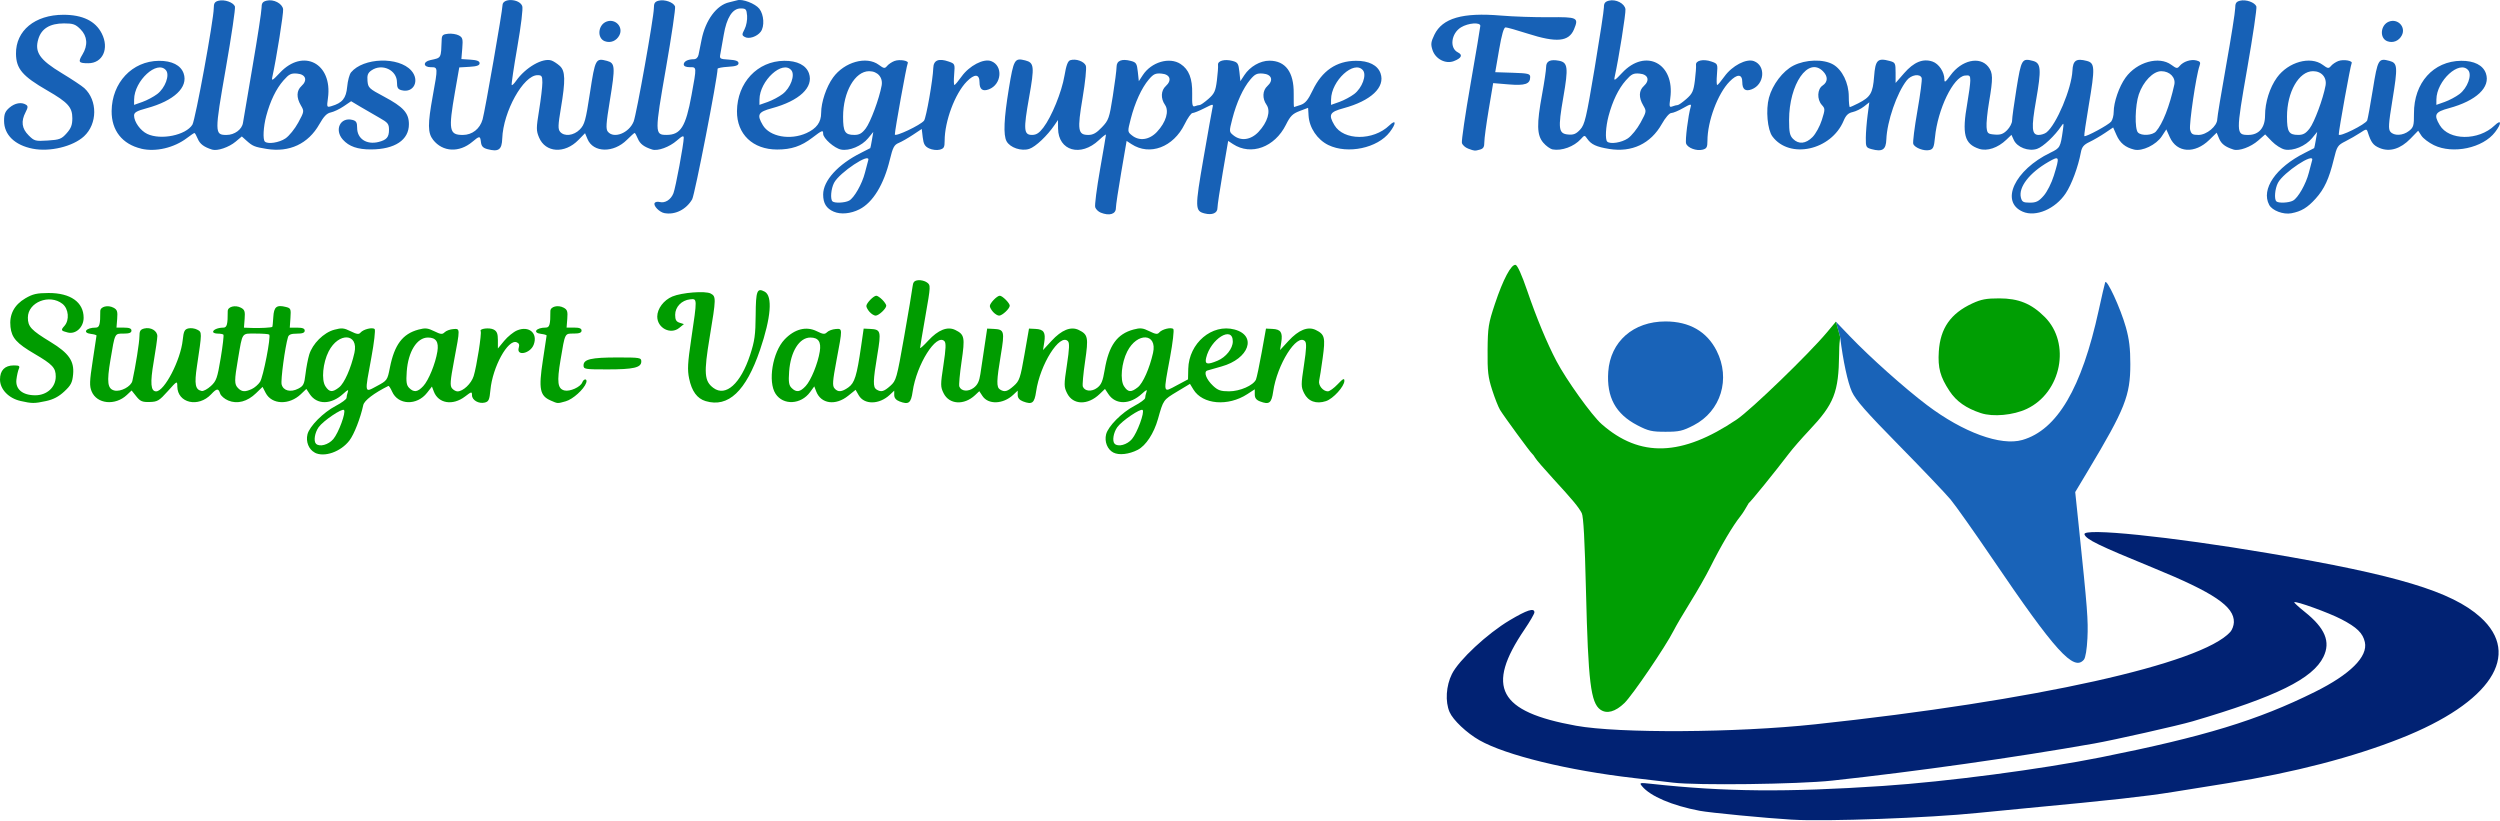
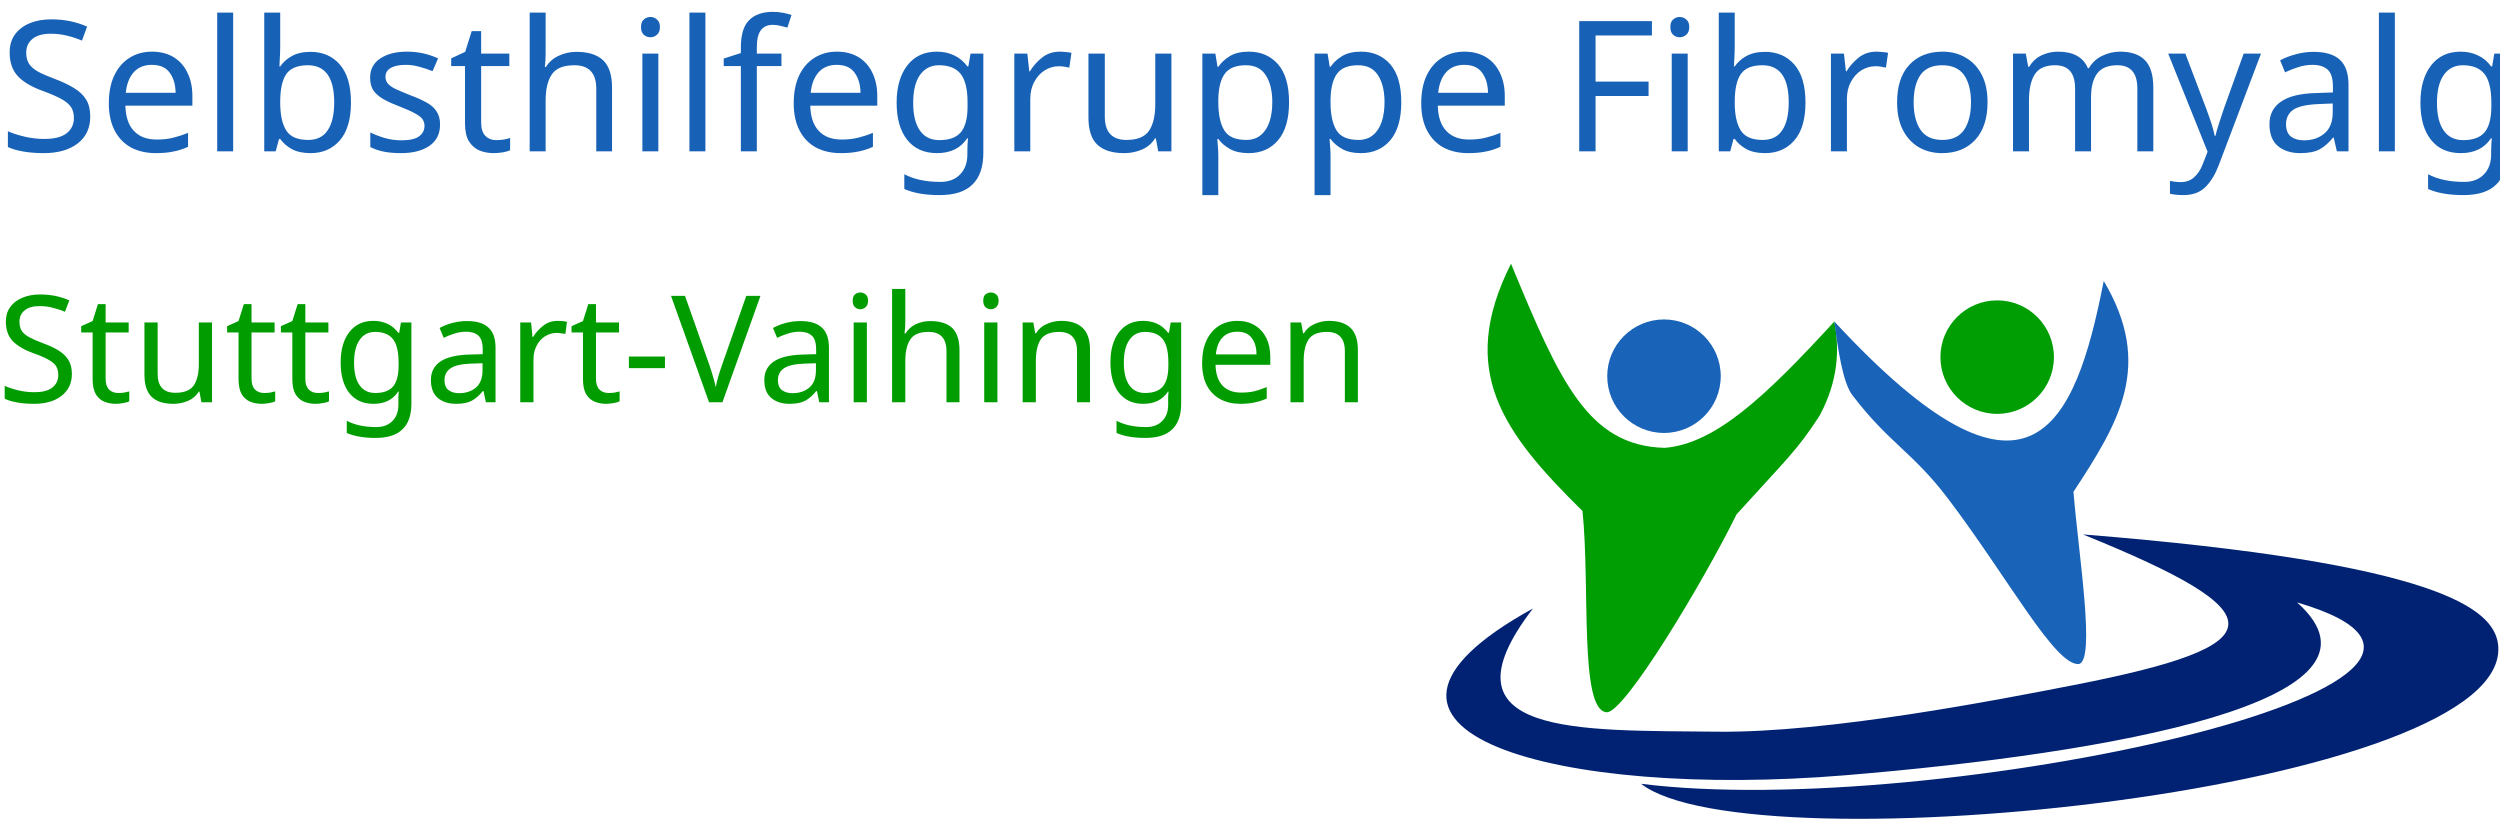
- <svg xmlns="http://www.w3.org/2000/svg" width="198.067mm" height="64.986mm" viewBox="0 0 198.067 64.986" version="1.1" id="svg5">
+ <svg xmlns="http://www.w3.org/2000/svg" width="198.237mm" height="64.93mm" viewBox="0 0 198.237 64.93" version="1.1" id="svg5">
  <defs id="defs2" />
-   <g id="layer6" style="display:inline" transform="translate(-5.962982,-5.616775)">
-     <path style="display:inline;fill:#012273;fill-opacity:1;stroke-width:0.158" d="m 147.965,70.559 c -2.127,-0.128 -6.526,-0.551 -7.337,-0.705 -2.19,-0.416 -3.924,-1.156 -4.576,-1.954 -0.227,-0.277 -0.193,-0.285 0.789,-0.178 5.795,0.629 10.659,0.673 18.303,0.163 5.045,-0.337 12.528,-1.32 17.278,-2.272 8.191,-1.64 12.42,-2.932 16.933,-5.173 2.812,-1.396 4.224,-2.802 3.968,-3.951 -0.159,-0.714 -0.632,-1.174 -1.866,-1.814 -1.009,-0.523 -3.611,-1.463 -3.727,-1.347 -0.031,0.031 0.343,0.376 0.832,0.766 1.614,1.288 2.062,2.365 1.481,3.561 -0.843,1.735 -3.73,3.158 -10.363,5.108 -1.128,0.332 -6.245,1.486 -7.811,1.762 -6.305,1.111 -14.075,2.211 -20.749,2.936 -2.678,0.291 -10.762,0.393 -12.623,0.16 -0.521,-0.065 -1.905,-0.229 -3.077,-0.363 -5.209,-0.597 -10.162,-1.808 -12.248,-2.995 -1.005,-0.572 -2.091,-1.599 -2.366,-2.237 -0.355,-0.825 -0.277,-2.075 0.188,-3.009 0.552,-1.107 2.8,-3.2 4.571,-4.255 1.383,-0.824 1.964,-1.01 1.964,-0.629 0,0.11 -0.354,0.721 -0.786,1.358 -3.103,4.577 -2.067,6.511 4.084,7.623 3.403,0.615 12.653,0.56 18.95,-0.113 17.443,-1.865 30.601,-4.792 32.886,-7.317 0.148,-0.164 0.276,-0.51 0.283,-0.769 0.035,-1.248 -1.578,-2.339 -6.345,-4.291 -4.398,-1.801 -5.36,-2.268 -5.492,-2.672 -0.178,-0.54 6.753,0.17 14.57,1.493 10.196,1.726 14.534,3.034 16.791,5.063 3.318,2.983 0.825,6.781 -6.303,9.601 -3.806,1.506 -8.418,2.705 -13.649,3.547 -1.128,0.182 -3.116,0.501 -4.418,0.71 -2.197,0.353 -4.875,0.649 -11.44,1.266 -1.432,0.135 -3.243,0.311 -4.024,0.392 -3.783,0.393 -12.026,0.692 -14.674,0.532 z" id="path67" />
+   <g id="layer1" style="display:inline" transform="translate(0.00438769,0.00968012)">
+     <text xml:space="preserve" style="font-style:normal;font-weight:normal;font-size:14.464px;line-height:1.25;font-family:sans-serif;display:inline;fill:#1761b6;fill-opacity:1;stroke:none;stroke-width:0.265" x="-0.113" y="11.995" id="text1359">
+       <tspan id="tspan1357" style="font-style:normal;font-variant:normal;font-weight:normal;font-stretch:normal;font-size:14.464px;font-family:'Magnolia Script';-inkscape-font-specification:'Magnolia Script, Normal';font-variant-ligatures:normal;font-variant-caps:normal;font-variant-numeric:normal;font-variant-east-asian:normal;fill:#1761b6;fill-opacity:1;stroke-width:0.265" x="-0.113" y="11.995">Selbsthilfegruppe Fibromyalgie</tspan>
+     </text>
  </g>
-   <g id="layer4" style="display:inline" transform="translate(-5.962982,-5.616775)">
-     <path style="fill:#1963b8;fill-opacity:1;stroke-width:0.158" d="m 151.412,31.1 1.102,1.15 c 1.612,1.682 4.351,4.127 6.118,5.461 2.873,2.169 5.85,3.256 7.561,2.761 2.755,-0.798 4.694,-4.092 6.044,-10.272 0.237,-1.085 0.467,-2.079 0.511,-2.209 0.115,-0.342 1.217,2.045 1.64,3.55 0.265,0.943 0.354,1.681 0.354,2.919 0,2.499 -0.416,3.547 -3.337,8.424 l -1.029,1.718 0.272,2.604 c 0.699,6.704 0.764,7.541 0.695,8.987 -0.041,0.859 -0.152,1.533 -0.277,1.683 -0.802,0.966 -2.263,-0.648 -7.275,-8.033 -1.414,-2.083 -2.896,-4.177 -3.293,-4.655 -0.398,-0.477 -2.232,-2.403 -4.077,-4.28 -2.622,-2.668 -3.438,-3.597 -3.74,-4.26 -0.328,-0.721 -0.698,-2.44 -0.929,-4.319 z m -15.723,8.211 c -1.725,-0.893 -2.452,-2.23 -2.309,-4.247 0.169,-2.387 1.985,-3.98 4.536,-3.98 1.889,0 3.275,0.795 4.049,2.322 1.128,2.226 0.339,4.791 -1.814,5.903 -0.879,0.454 -1.149,0.516 -2.235,0.516 -1.085,0 -1.355,-0.062 -2.228,-0.514 z" id="path67-1-4" />
+   <g id="layer7" transform="translate(0.00438769,0.00968012)">
+     <text xml:space="preserve" style="font-style:normal;font-weight:normal;font-size:11.818px;line-height:1.25;font-family:sans-serif;fill:#009c00;fill-opacity:1;stroke:none;stroke-width:0.265" x="-0.241" y="31.888" id="text38448">
+       <tspan id="tspan38446" style="font-style:normal;font-variant:normal;font-weight:normal;font-stretch:normal;font-size:11.818px;font-family:'Magnolia Script';-inkscape-font-specification:'Magnolia Script, Normal';font-variant-ligatures:normal;font-variant-caps:normal;font-variant-numeric:normal;font-variant-east-asian:normal;fill:#009c00;fill-opacity:1;stroke-width:0.265" x="-0.241" y="31.888">Stuttgart-Vaihingen</tspan>
+     </text>
  </g>
-   <g id="layer5" style="display:inline" transform="translate(-5.962982,-5.616775)">
-     <path style="fill:#009e03;fill-opacity:1;stroke-width:0.158" d="m 132.754,61.839 c -0.762,-0.545 -0.963,-2.201 -1.137,-9.337 -0.1,-4.094 -0.201,-5.974 -0.337,-6.233 -0.256,-0.487 -0.708,-1.031 -2.255,-2.716 -0.707,-0.77 -1.35,-1.516 -1.429,-1.657 -0.079,-0.141 -0.192,-0.292 -0.251,-0.336 -0.137,-0.101 -2.222,-2.95 -2.54,-3.471 -0.132,-0.217 -0.413,-0.927 -0.622,-1.578 -0.326,-1.012 -0.379,-1.469 -0.363,-3.156 0.017,-1.815 0.063,-2.108 0.583,-3.669 0.643,-1.933 1.292,-3.155 1.639,-3.084 0.143,0.029 0.494,0.809 0.908,2.02 0.744,2.174 1.564,4.151 2.325,5.601 0.777,1.482 2.804,4.31 3.577,4.991 3.045,2.681 6.365,2.568 10.712,-0.365 1.124,-0.758 5.71,-5.189 7.139,-6.897 l 0.712,-0.852 0.338,1.23 c -0.041,0.494 -0.069,0.346 -0.082,1.347 -0.039,3.034 -0.396,3.942 -2.373,6.035 -0.591,0.626 -1.316,1.457 -1.612,1.848 -1.055,1.392 -3.062,3.867 -3.178,3.918 -0.211,0.354 -0.42,0.74 -0.648,1.025 -0.602,0.747 -1.539,2.332 -2.401,4.058 -0.323,0.647 -1.029,1.886 -1.57,2.754 -0.541,0.868 -1.143,1.894 -1.338,2.281 -0.628,1.243 -3.262,5.116 -3.893,5.723 -0.721,0.695 -1.398,0.879 -1.902,0.519 z m 30.158,-23.489 c -1.177,-0.387 -1.955,-0.933 -2.494,-1.752 -0.744,-1.13 -0.934,-1.835 -0.849,-3.145 0.12,-1.831 0.935,-2.999 2.648,-3.794 0.702,-0.326 1.109,-0.403 2.13,-0.403 1.541,0 2.555,0.413 3.615,1.474 2.085,2.085 1.325,5.981 -1.42,7.28 -1.065,0.504 -2.673,0.654 -3.63,0.339 z" id="path67-1" />
-   </g>
-   <g id="layer3" style="display:inline" transform="translate(-5.962982,-5.616775)">
-     <path d="m 58.612,22.505 c -0.409,-0.075 -0.913,-0.596 -0.781,-0.809 0.052,-0.084 0.229,-0.118 0.394,-0.075 0.428,0.112 0.892,-0.183 1.092,-0.694 0.173,-0.441 0.817,-3.904 0.817,-4.394 0,-0.2 -0.128,-0.148 -0.548,0.221 -0.582,0.511 -1.511,0.85 -1.949,0.711 -0.653,-0.207 -0.967,-0.445 -1.141,-0.865 -0.103,-0.249 -0.217,-0.452 -0.252,-0.452 -0.036,0 -0.311,0.246 -0.611,0.546 -1.059,1.059 -2.666,1.03 -3.122,-0.056 l -0.197,-0.469 -0.53,0.542 c -1.084,1.108 -2.607,1.01 -3.114,-0.202 -0.229,-0.546 -0.228,-0.733 0.006,-2.175 0.141,-0.868 0.256,-1.844 0.256,-2.17 -5.29e-4,-0.521 -0.046,-0.592 -0.383,-0.592 -1.116,0 -2.719,2.88 -2.795,5.023 -0.031,0.888 -0.289,1.073 -1.17,0.839 -0.349,-0.093 -0.479,-0.23 -0.516,-0.547 -0.061,-0.52 -0.103,-0.522 -0.684,-0.033 -1.04,0.875 -2.346,0.81 -3.105,-0.156 -0.432,-0.55 -0.438,-1.231 -0.029,-3.482 0.416,-2.288 0.417,-2.275 -0.155,-2.275 -0.611,0 -0.641,-0.431 -0.039,-0.562 0.893,-0.196 0.842,-0.103 0.902,-1.647 0.012,-0.324 0.105,-0.403 0.516,-0.443 0.275,-0.027 0.654,0.033 0.842,0.134 0.3,0.161 0.333,0.284 0.271,1.028 l -0.07,0.845 0.722,0.047 c 0.516,0.034 0.722,0.115 0.722,0.284 0,0.173 -0.216,0.249 -0.806,0.284 l -0.806,0.047 -0.338,1.935 c -0.532,3.046 -0.465,3.415 0.619,3.415 0.744,0 1.354,-0.479 1.568,-1.231 0.189,-0.664 1.577,-8.622 1.577,-9.043 0,-0.587 1.344,-0.531 1.564,0.065 0.07,0.189 -0.092,1.535 -0.392,3.254 -0.281,1.613 -0.48,2.963 -0.444,3.001 0.037,0.038 0.188,-0.104 0.336,-0.316 0.751,-1.076 2.132,-1.871 2.824,-1.625 0.161,0.057 0.452,0.248 0.648,0.423 0.444,0.399 0.463,1.137 0.087,3.365 -0.225,1.336 -0.235,1.644 -0.061,1.854 0.331,0.399 1.083,0.312 1.565,-0.182 0.378,-0.387 0.465,-0.703 0.804,-2.917 0.411,-2.682 0.45,-2.755 1.352,-2.514 0.641,0.171 0.661,0.456 0.224,3.128 -0.305,1.864 -0.331,2.276 -0.157,2.485 0.478,0.575 1.672,0.102 2.04,-0.809 0.222,-0.548 1.601,-8.275 1.601,-8.969 0,-0.408 0.076,-0.528 0.384,-0.606 0.469,-0.118 1.169,0.129 1.295,0.455 0.051,0.132 -0.274,2.333 -0.721,4.892 -0.896,5.124 -0.894,5.287 0.039,5.287 1.127,0 1.528,-0.635 1.988,-3.155 0.417,-2.285 0.422,-2.21 -0.144,-2.21 -0.299,0 -0.473,-0.081 -0.473,-0.22 0,-0.241 0.331,-0.411 0.799,-0.411 0.183,0 0.329,-0.138 0.374,-0.355 0.041,-0.195 0.149,-0.73 0.239,-1.189 0.305,-1.547 1.193,-2.749 2.19,-2.967 0.232,-0.051 0.518,-0.122 0.636,-0.159 0.41,-0.129 1.428,0.262 1.75,0.671 0.369,0.469 0.425,1.407 0.109,1.823 -0.294,0.387 -0.929,0.598 -1.253,0.417 -0.246,-0.138 -0.248,-0.189 -0.022,-0.625 0.135,-0.261 0.224,-0.737 0.197,-1.057 -0.044,-0.529 -0.091,-0.582 -0.515,-0.582 -0.641,0 -1.108,0.731 -1.335,2.09 -0.098,0.586 -0.217,1.257 -0.264,1.491 -0.083,0.41 -0.058,0.427 0.674,0.473 0.549,0.035 0.76,0.114 0.76,0.285 0,0.174 -0.218,0.249 -0.828,0.284 -0.456,0.026 -0.829,0.097 -0.829,0.158 -0.003,0.721 -1.809,9.99 -2.015,10.342 -0.474,0.809 -1.352,1.248 -2.189,1.094 z m 13.408,-0.117 c -0.59,-0.256 -0.841,-0.663 -0.841,-1.363 0,-1.093 1.178,-2.389 2.998,-3.298 0.391,-0.195 0.721,-0.364 0.735,-0.375 0.014,-0.011 0.073,-0.304 0.132,-0.651 l 0.106,-0.631 -0.405,0.495 c -0.506,0.618 -1.495,1.032 -2.151,0.901 -0.529,-0.106 -1.415,-0.888 -1.415,-1.25 0,-0.316 -0.067,-0.292 -0.86,0.313 -0.883,0.674 -1.657,0.934 -2.784,0.934 -1.926,0.001 -3.201,-1.215 -3.184,-3.039 0.021,-2.262 1.625,-3.971 3.745,-3.99 1.028,-0.009 1.734,0.349 1.959,0.995 0.383,1.1 -0.755,2.172 -2.929,2.761 -1.106,0.299 -1.22,0.508 -0.728,1.34 0.543,0.92 2.17,1.217 3.457,0.632 0.804,-0.365 1.165,-0.86 1.165,-1.598 0,-0.848 0.41,-2.068 0.943,-2.804 0.897,-1.238 2.652,-1.727 3.623,-1.009 0.409,0.302 0.475,0.311 0.66,0.089 0.113,-0.136 0.373,-0.311 0.578,-0.389 0.418,-0.159 1.183,-0.023 1.053,0.186 -0.088,0.143 -1.018,5.285 -1.018,5.631 -1.22e-4,0.223 2.037,-0.74 2.313,-1.093 0.171,-0.219 0.707,-3.269 0.732,-4.172 0.017,-0.616 0.424,-0.788 1.214,-0.512 0.503,0.175 0.509,0.189 0.44,1.024 -0.039,0.465 -0.029,0.842 0.022,0.837 0.051,-0.005 0.305,-0.307 0.565,-0.671 0.616,-0.86 1.747,-1.449 2.346,-1.221 0.958,0.364 0.837,1.847 -0.182,2.234 -0.5,0.19 -0.743,0.004 -0.743,-0.567 0,-0.66 -0.393,-0.679 -1.011,-0.048 -0.934,0.954 -1.751,3.142 -1.751,4.692 0,0.518 -0.058,0.621 -0.402,0.707 -0.221,0.056 -0.594,0.009 -0.828,-0.102 -0.339,-0.162 -0.442,-0.341 -0.505,-0.873 l -0.079,-0.669 -0.705,0.468 c -0.388,0.258 -0.894,0.547 -1.125,0.642 -0.354,0.147 -0.463,0.353 -0.693,1.306 -0.479,1.992 -1.347,3.411 -2.416,3.952 -0.691,0.35 -1.485,0.422 -2.031,0.185 z m 1.216,-0.877 c 0.399,-0.213 1.03,-1.324 1.253,-2.206 0.099,-0.391 0.218,-0.839 0.263,-0.996 0.194,-0.666 -2.288,0.977 -2.71,1.795 -0.24,0.464 -0.311,1.28 -0.127,1.464 0.16,0.16 0.982,0.126 1.32,-0.056 z m 1.316,-5.717 c 0.381,-0.5 1.07,-2.358 1.26,-3.396 0.118,-0.643 -0.315,-1.141 -0.991,-1.141 -1.121,0 -2.063,1.646 -2.063,3.603 0,1.207 0.147,1.446 0.891,1.446 0.393,0 0.604,-0.12 0.903,-0.513 z m -6.584,-2.729 c 0.629,-0.48 1.005,-1.503 0.691,-1.881 -0.696,-0.839 -2.513,0.827 -2.525,2.315 l -0.004,0.427 0.66,-0.233 c 0.363,-0.128 0.893,-0.411 1.178,-0.628 z m 25.197,9.396 c -0.188,-0.076 -0.383,-0.268 -0.433,-0.427 -0.051,-0.159 0.121,-1.495 0.38,-2.969 0.26,-1.473 0.472,-2.723 0.473,-2.777 5.8e-5,-0.054 -0.251,0.14 -0.559,0.43 -1.44,1.358 -3.215,0.855 -3.236,-0.918 l -0.008,-0.676 -0.268,0.394 c -0.583,0.858 -1.503,1.728 -2.003,1.893 -0.629,0.208 -1.529,-0.095 -1.803,-0.607 -0.264,-0.493 -0.207,-1.796 0.183,-4.167 0.382,-2.323 0.453,-2.447 1.294,-2.236 0.714,0.179 0.746,0.482 0.312,2.919 -0.46,2.582 -0.428,2.986 0.234,2.986 0.335,0 0.566,-0.15 0.892,-0.578 0.66,-0.865 1.458,-2.825 1.675,-4.115 0.14,-0.831 0.266,-1.167 0.464,-1.229 0.439,-0.139 1.103,0.099 1.23,0.442 0.065,0.176 -0.049,1.302 -0.258,2.541 -0.432,2.563 -0.374,2.94 0.452,2.94 0.375,0 0.645,-0.151 1.074,-0.603 0.54,-0.567 0.59,-0.712 0.869,-2.485 0.163,-1.035 0.296,-2.073 0.296,-2.306 7.94e-4,-0.494 0.41,-0.662 1.139,-0.468 0.415,0.11 0.475,0.204 0.545,0.864 l 0.079,0.74 0.316,-0.482 c 0.677,-1.035 2.111,-1.457 2.99,-0.882 0.665,0.436 0.947,1.156 0.922,2.36 -0.018,0.9 0.017,1.062 0.216,0.986 0.131,-0.05 0.3,-0.091 0.377,-0.091 0.077,0 0.387,-0.218 0.69,-0.484 0.476,-0.418 0.568,-0.617 0.674,-1.46 0.068,-0.537 0.108,-1.093 0.09,-1.236 -0.041,-0.327 0.523,-0.482 1.148,-0.316 0.415,0.11 0.475,0.204 0.545,0.864 l 0.079,0.74 0.316,-0.482 c 0.441,-0.673 1.253,-1.141 1.981,-1.141 1.276,0 1.949,0.91 1.927,2.607 -0.007,0.586 0.005,1.065 0.027,1.065 0.022,0 0.258,-0.076 0.523,-0.168 0.373,-0.13 0.588,-0.391 0.953,-1.155 0.741,-1.55 1.874,-2.326 3.419,-2.34 1.028,-0.009 1.734,0.349 1.959,0.995 0.383,1.1 -0.755,2.172 -2.929,2.761 -1.106,0.299 -1.22,0.508 -0.728,1.34 0.729,1.234 3.072,1.249 4.346,0.028 0.549,-0.526 0.576,-0.178 0.041,0.524 -0.968,1.269 -3.332,1.769 -4.864,1.027 -0.874,-0.423 -1.512,-1.369 -1.569,-2.328 l -0.037,-0.622 -0.671,0.254 c -0.556,0.211 -0.742,0.396 -1.086,1.088 -0.889,1.783 -2.762,2.468 -4.19,1.533 l -0.386,-0.253 -0.426,2.485 c -0.235,1.367 -0.425,2.64 -0.423,2.829 0.004,0.403 -0.416,0.583 -1.013,0.433 -0.772,-0.194 -0.777,-0.433 -0.094,-4.367 0.35,-2.018 0.671,-3.818 0.713,-4 0.076,-0.33 0.071,-0.33 -0.657,0.039 -0.404,0.204 -0.82,0.372 -0.925,0.372 -0.105,0 -0.385,0.396 -0.622,0.879 -0.895,1.83 -2.765,2.533 -4.213,1.584 l -0.386,-0.253 -0.426,2.485 c -0.235,1.367 -0.425,2.637 -0.423,2.823 0.005,0.493 -0.511,0.652 -1.205,0.372 z m 4.46,-6.397 c 0.718,-0.762 0.981,-1.648 0.635,-2.143 -0.351,-0.501 -0.323,-1.135 0.066,-1.486 0.507,-0.459 0.344,-0.931 -0.341,-0.988 -0.481,-0.04 -0.64,0.034 -1.011,0.473 -0.566,0.669 -1.097,1.83 -1.426,3.117 -0.259,1.011 -0.258,1.02 0.09,1.302 0.592,0.479 1.38,0.37 1.989,-0.275 z m 8.047,0 c 0.718,-0.762 0.981,-1.648 0.635,-2.143 -0.351,-0.501 -0.323,-1.135 0.066,-1.486 0.507,-0.459 0.344,-0.931 -0.341,-0.988 -0.481,-0.04 -0.64,0.034 -1.011,0.473 -0.566,0.669 -1.097,1.83 -1.426,3.117 -0.259,1.011 -0.258,1.02 0.09,1.302 0.592,0.479 1.38,0.37 1.989,-0.275 z m 7.581,-2.999 c 0.629,-0.48 1.005,-1.503 0.691,-1.881 -0.696,-0.839 -2.513,0.827 -2.525,2.315 l -0.003,0.427 0.66,-0.233 c 0.363,-0.128 0.893,-0.411 1.178,-0.628 z m 52.966,9.323 c -1.819,-0.79 -0.64,-3.306 2.19,-4.674 0.771,-0.373 0.797,-0.419 0.992,-1.802 0.078,-0.551 0.064,-0.592 -0.113,-0.326 -0.514,0.777 -1.459,1.667 -1.937,1.825 -0.676,0.223 -1.576,-0.121 -1.842,-0.705 l -0.185,-0.406 -0.407,0.39 c -0.672,0.644 -1.522,0.927 -2.154,0.718 -1.172,-0.387 -1.371,-1.156 -0.936,-3.625 0.13,-0.738 0.236,-1.541 0.236,-1.786 0,-0.39 -0.052,-0.438 -0.427,-0.394 -0.921,0.108 -2.157,2.665 -2.371,4.904 -0.072,0.762 -0.142,0.924 -0.426,0.995 -0.43,0.108 -1.174,-0.169 -1.294,-0.482 -0.05,-0.131 0.098,-1.312 0.329,-2.625 0.231,-1.312 0.383,-2.484 0.337,-2.604 -0.14,-0.365 -0.833,-0.252 -1.183,0.194 -0.785,0.998 -1.562,3.248 -1.616,4.681 -0.031,0.814 -0.312,0.999 -1.168,0.768 -0.438,-0.118 -0.466,-0.173 -0.458,-0.902 0.004,-0.427 0.068,-1.234 0.142,-1.793 l 0.134,-1.016 -0.426,0.335 c -0.234,0.184 -0.637,0.381 -0.895,0.438 -0.347,0.076 -0.532,0.254 -0.711,0.682 -0.979,2.347 -4.281,3.077 -5.645,1.247 -0.394,-0.528 -0.534,-2.098 -0.274,-3.063 0.281,-1.042 1.1,-2.119 1.937,-2.547 0.961,-0.491 2.378,-0.532 3.147,-0.091 0.724,0.416 1.241,1.474 1.241,2.54 0,0.459 0.038,0.834 0.085,0.834 0.047,0 0.349,-0.134 0.671,-0.299 0.967,-0.494 1.15,-0.804 1.25,-2.12 0.099,-1.314 0.277,-1.491 1.237,-1.232 0.439,0.118 0.466,0.172 0.466,0.934 v 0.808 l 0.678,-0.776 c 0.773,-0.885 1.498,-1.18 2.253,-0.917 0.499,0.174 0.935,0.831 0.935,1.408 0,0.288 0.083,0.233 0.484,-0.321 0.873,-1.205 2.319,-1.534 2.991,-0.68 0.377,0.479 0.387,0.903 0.064,2.798 -0.137,0.801 -0.225,1.698 -0.197,1.992 0.047,0.493 0.097,0.539 0.641,0.584 0.459,0.038 0.677,-0.039 0.986,-0.348 0.218,-0.218 0.396,-0.56 0.395,-0.759 -0.002,-0.199 0.156,-1.338 0.348,-2.531 0.377,-2.338 0.433,-2.431 1.311,-2.196 0.635,0.169 0.671,0.659 0.235,3.148 -0.382,2.18 -0.341,2.716 0.211,2.716 0.199,0 0.475,-0.089 0.615,-0.197 0.792,-0.617 1.995,-3.477 2.061,-4.901 0.038,-0.811 0.303,-0.987 1.145,-0.764 0.635,0.168 0.651,0.539 0.152,3.487 -0.225,1.328 -0.386,2.438 -0.357,2.467 0.1,0.1 1.936,-0.893 2.131,-1.152 0.108,-0.144 0.197,-0.484 0.197,-0.755 0,-0.78 0.428,-2.019 0.943,-2.73 0.897,-1.238 2.652,-1.727 3.623,-1.009 0.409,0.302 0.475,0.311 0.66,0.089 0.291,-0.35 0.886,-0.546 1.324,-0.437 0.305,0.077 0.351,0.156 0.249,0.434 -0.264,0.719 -0.843,4.655 -0.744,5.051 0.089,0.353 0.191,0.417 0.666,0.417 0.643,0 1.484,-0.703 1.484,-1.242 0,-0.176 0.32,-2.11 0.71,-4.298 0.391,-2.189 0.71,-4.208 0.71,-4.488 0,-0.408 0.076,-0.528 0.384,-0.606 0.469,-0.118 1.169,0.129 1.295,0.455 0.051,0.132 -0.274,2.333 -0.721,4.892 -0.903,5.166 -0.901,5.287 0.081,5.287 0.84,0 1.328,-0.568 1.328,-1.542 0,-1.034 0.37,-2.212 0.943,-3.004 0.897,-1.238 2.652,-1.727 3.623,-1.009 0.409,0.302 0.475,0.311 0.66,0.089 0.113,-0.136 0.373,-0.311 0.578,-0.389 0.418,-0.159 1.183,-0.023 1.053,0.186 -0.088,0.143 -1.018,5.285 -1.018,5.631 -1.4e-4,0.253 2.134,-0.802 2.254,-1.114 0.047,-0.121 0.248,-1.226 0.447,-2.453 0.39,-2.405 0.443,-2.495 1.323,-2.26 0.641,0.171 0.661,0.456 0.224,3.128 -0.305,1.864 -0.331,2.276 -0.157,2.485 0.287,0.345 0.993,0.314 1.474,-0.064 0.36,-0.283 0.4,-0.424 0.394,-1.381 -0.015,-2.424 1.536,-4.156 3.739,-4.176 1.028,-0.009 1.734,0.349 1.959,0.995 0.383,1.1 -0.755,2.172 -2.929,2.761 -1.106,0.299 -1.22,0.508 -0.728,1.34 0.729,1.234 3.072,1.249 4.346,0.028 0.549,-0.526 0.576,-0.178 0.041,0.524 -0.963,1.263 -3.333,1.768 -4.849,1.035 -0.4,-0.194 -0.845,-0.531 -0.987,-0.748 l -0.259,-0.396 -0.613,0.632 c -0.786,0.81 -1.647,1.071 -2.438,0.74 -0.512,-0.214 -0.684,-0.443 -0.941,-1.251 -0.088,-0.277 -0.117,-0.275 -0.605,0.048 -0.282,0.186 -0.807,0.488 -1.167,0.67 -0.617,0.312 -0.671,0.395 -0.924,1.438 -0.373,1.534 -0.746,2.34 -1.435,3.103 -0.649,0.719 -1.133,1.01 -1.926,1.161 -0.631,0.12 -1.512,-0.212 -1.753,-0.662 -0.666,-1.245 0.517,-2.971 2.827,-4.126 0.391,-0.195 0.721,-0.364 0.735,-0.375 0.014,-0.011 0.073,-0.304 0.132,-0.651 l 0.106,-0.631 -0.405,0.495 c -0.508,0.62 -1.495,1.032 -2.156,0.9 -0.271,-0.054 -0.732,-0.346 -1.026,-0.648 l -0.534,-0.55 -0.552,0.485 c -0.586,0.514 -1.514,0.854 -1.953,0.715 -0.655,-0.208 -0.967,-0.446 -1.145,-0.875 l -0.191,-0.462 -0.581,0.567 c -1.157,1.13 -2.575,1.035 -3.132,-0.209 l -0.277,-0.619 -0.359,0.548 c -0.443,0.675 -1.551,1.209 -2.186,1.053 -0.703,-0.173 -1.122,-0.518 -1.404,-1.158 l -0.263,-0.596 -0.649,0.438 c -0.357,0.241 -0.909,0.562 -1.227,0.713 -0.453,0.216 -0.601,0.393 -0.681,0.821 -0.216,1.151 -0.725,2.528 -1.2,3.245 -0.821,1.24 -2.375,1.904 -3.406,1.456 z m 1.66,-1.266 c 0.271,-0.308 0.624,-1.008 0.805,-1.595 0.475,-1.537 0.454,-1.59 -0.427,-1.085 -1.51,0.866 -2.391,2.008 -2.184,2.832 0.085,0.339 0.189,0.398 0.712,0.398 0.501,0 0.699,-0.099 1.094,-0.55 z m 19.752,0.389 c 0.399,-0.213 1.03,-1.324 1.253,-2.206 0.099,-0.391 0.218,-0.839 0.263,-0.996 0.194,-0.666 -2.288,0.977 -2.71,1.795 -0.24,0.464 -0.311,1.28 -0.127,1.464 0.16,0.16 0.982,0.126 1.32,-0.056 z m -38.07,-5.033 c 0.253,-0.253 0.585,-0.86 0.739,-1.349 0.268,-0.852 0.268,-0.903 -2.7e-4,-1.199 -0.397,-0.439 -0.365,-1.254 0.062,-1.537 0.427,-0.284 0.437,-0.724 0.026,-1.135 -1.172,-1.172 -2.682,1.015 -2.682,3.882 0,0.956 0.057,1.224 0.316,1.482 0.445,0.445 1.003,0.393 1.54,-0.144 z m 27.214,-0.448 c 0.53,-0.603 1.074,-1.991 1.452,-3.706 0.125,-0.567 -0.36,-1.067 -1.035,-1.067 -0.64,0 -1.429,0.815 -1.777,1.836 -0.299,0.878 -0.339,2.75 -0.065,3.024 0.282,0.282 1.147,0.229 1.425,-0.087 z m 12.173,-0.237 c 0.381,-0.5 1.07,-2.358 1.26,-3.396 0.118,-0.643 -0.315,-1.141 -0.991,-1.141 -1.121,0 -2.063,1.646 -2.063,3.603 0,1.207 0.147,1.446 0.891,1.446 0.393,0 0.604,-0.12 0.903,-0.513 z m 11.877,-2.729 c 0.629,-0.48 1.005,-1.503 0.691,-1.881 -0.696,-0.839 -2.513,0.827 -2.525,2.315 l -0.003,0.427 0.66,-0.233 c 0.363,-0.128 0.893,-0.411 1.178,-0.628 z M 8.562,17.4 C 7.13,17.119 6.285,16.297 6.285,15.186 c 0,-0.535 0.087,-0.748 0.425,-1.038 0.432,-0.372 0.955,-0.464 1.319,-0.232 0.162,0.103 0.154,0.22 -0.038,0.589 -0.377,0.724 -0.304,1.292 0.237,1.832 0.455,0.455 0.531,0.476 1.52,0.413 0.932,-0.059 1.088,-0.119 1.493,-0.573 0.351,-0.393 0.453,-0.66 0.453,-1.191 0,-0.873 -0.344,-1.254 -1.987,-2.202 C 7.741,11.651 7.244,11.067 7.23,9.877 7.207,8.043 8.731,6.789 10.985,6.788 c 1.523,-7.94e-4 2.538,0.492 3.039,1.478 0.608,1.194 0.079,2.361 -1.07,2.361 -0.761,0 -0.823,-0.092 -0.461,-0.686 0.452,-0.741 0.396,-1.456 -0.156,-2.009 -0.395,-0.395 -0.583,-0.461 -1.302,-0.461 -1.118,7.94e-4 -1.787,0.408 -2.036,1.239 -0.311,1.038 0.104,1.642 1.853,2.699 0.796,0.481 1.602,1.016 1.791,1.189 1.058,0.969 1.046,2.833 -0.025,3.819 -0.878,0.808 -2.699,1.249 -4.057,0.982 z m 8.589,-0.005 c -1.504,-0.357 -2.358,-1.443 -2.344,-2.979 0.021,-2.253 1.629,-3.961 3.745,-3.98 1.028,-0.009 1.734,0.349 1.959,0.995 0.383,1.1 -0.755,2.172 -2.929,2.761 -0.791,0.214 -0.997,0.334 -0.997,0.577 0,0.5 0.502,1.201 1.043,1.458 1.076,0.51 3.061,0.104 3.579,-0.734 0.233,-0.377 1.691,-8.333 1.691,-9.227 -3.17e-4,-0.394 0.079,-0.516 0.383,-0.592 0.469,-0.118 1.169,0.129 1.295,0.455 0.051,0.132 -0.274,2.333 -0.721,4.892 -0.899,5.142 -0.897,5.287 0.056,5.287 0.633,0 1.226,-0.437 1.303,-0.961 0.031,-0.209 0.374,-2.233 0.763,-4.498 0.389,-2.265 0.707,-4.334 0.707,-4.598 0,-0.383 0.081,-0.501 0.402,-0.581 0.549,-0.138 1.242,0.221 1.307,0.675 0.043,0.304 -0.534,3.927 -0.857,5.382 -0.073,0.33 0.017,0.279 0.596,-0.339 1.853,-1.978 4.191,-0.754 3.814,1.997 -0.101,0.736 -0.095,0.749 0.276,0.641 0.862,-0.251 1.164,-0.622 1.247,-1.535 0.043,-0.477 0.181,-0.99 0.305,-1.14 0.976,-1.176 3.772,-1.262 4.77,-0.147 0.696,0.778 0.203,1.804 -0.75,1.565 -0.308,-0.077 -0.38,-0.197 -0.38,-0.633 0,-0.974 -1.189,-1.526 -2.025,-0.94 -0.283,0.198 -0.349,0.375 -0.311,0.828 0.046,0.546 0.116,0.613 1.31,1.248 1.534,0.816 1.97,1.3 1.972,2.187 0.002,1.247 -1.113,1.989 -3,1.997 -1.062,0.004 -1.748,-0.234 -2.232,-0.776 -0.696,-0.778 -0.203,-1.804 0.75,-1.565 0.308,0.077 0.38,0.197 0.38,0.633 0,0.861 0.749,1.355 1.695,1.117 0.642,-0.161 0.829,-0.379 0.829,-0.964 0,-0.464 -0.089,-0.576 -0.749,-0.947 -0.412,-0.232 -1.087,-0.622 -1.5,-0.869 l -0.751,-0.448 -0.59,0.401 c -0.325,0.22 -0.784,0.439 -1.02,0.487 -0.315,0.063 -0.557,0.312 -0.909,0.935 -0.873,1.546 -2.37,2.249 -4.169,1.956 -0.973,-0.158 -1.112,-0.216 -1.625,-0.677 l -0.347,-0.312 -0.486,0.409 c -0.536,0.451 -1.458,0.764 -1.868,0.634 -0.653,-0.207 -0.967,-0.445 -1.141,-0.865 -0.103,-0.249 -0.219,-0.452 -0.258,-0.452 -0.039,0 -0.3,0.175 -0.581,0.39 -1.03,0.786 -2.486,1.128 -3.635,0.856 z M 28.581,16.583 c 0.288,-0.195 0.743,-0.758 1.01,-1.251 0.478,-0.883 0.481,-0.903 0.209,-1.366 -0.366,-0.622 -0.349,-1.174 0.046,-1.531 0.506,-0.458 0.344,-0.931 -0.338,-0.988 -0.487,-0.041 -0.642,0.037 -1.088,0.544 -0.579,0.659 -1.048,1.628 -1.365,2.816 -0.226,0.848 -0.28,1.855 -0.109,2.026 0.227,0.227 1.137,0.087 1.635,-0.25 z M 18.423,13.065 c 0.629,-0.48 1.005,-1.503 0.691,-1.881 -0.696,-0.839 -2.513,0.827 -2.525,2.315 l -0.004,0.427 0.66,-0.233 c 0.363,-0.128 0.893,-0.411 1.178,-0.628 z m 103.857,4.326 c -0.23,-0.084 -0.452,-0.286 -0.495,-0.448 -0.043,-0.162 0.267,-2.271 0.688,-4.687 0.421,-2.415 0.768,-4.48 0.771,-4.588 0.008,-0.307 -0.956,-0.236 -1.529,0.114 -0.781,0.476 -0.929,1.645 -0.252,1.982 0.411,0.204 0.292,0.463 -0.321,0.696 -0.651,0.248 -1.452,-0.168 -1.685,-0.876 -0.152,-0.459 -0.129,-0.641 0.15,-1.219 0.635,-1.312 2.234,-1.773 5.261,-1.516 0.975,0.083 2.696,0.142 3.825,0.131 2.261,-0.021 2.36,0.027 1.976,0.955 -0.41,0.99 -1.378,1.081 -3.674,0.345 -0.847,-0.272 -1.634,-0.494 -1.749,-0.494 -0.143,0 -0.306,0.563 -0.515,1.775 l -0.306,1.775 1.385,0.045 c 1.223,0.04 1.385,0.079 1.385,0.336 0,0.559 -0.398,0.696 -1.707,0.587 l -1.227,-0.102 -0.351,2.092 c -0.193,1.15 -0.35,2.314 -0.348,2.586 0.003,0.381 -0.078,0.516 -0.351,0.59 -0.422,0.113 -0.403,0.115 -0.93,-0.078 z m 6.695,0.063 c -0.192,-0.035 -0.53,-0.277 -0.75,-0.539 -0.505,-0.6 -0.524,-1.452 -0.084,-3.843 0.174,-0.945 0.316,-1.909 0.316,-2.142 0,-0.473 0.327,-0.633 1.023,-0.5 0.701,0.134 0.749,0.538 0.342,2.879 -0.438,2.519 -0.388,2.9 0.384,2.966 0.429,0.037 0.63,-0.047 0.95,-0.394 0.365,-0.398 0.478,-0.878 1.145,-4.859 0.407,-2.43 0.739,-4.606 0.736,-4.835 -0.003,-0.317 0.092,-0.441 0.398,-0.518 0.549,-0.138 1.242,0.221 1.307,0.675 0.043,0.304 -0.534,3.927 -0.857,5.382 -0.073,0.33 0.017,0.279 0.596,-0.339 1.856,-1.981 4.191,-0.753 3.813,2.005 -0.093,0.679 -0.075,0.748 0.171,0.654 0.151,-0.058 0.337,-0.105 0.414,-0.105 0.077,0 0.387,-0.218 0.69,-0.484 0.476,-0.418 0.568,-0.617 0.674,-1.46 0.068,-0.537 0.108,-1.093 0.09,-1.236 -0.045,-0.352 0.582,-0.491 1.219,-0.269 0.503,0.175 0.509,0.189 0.44,1.024 -0.039,0.465 -0.029,0.842 0.022,0.837 0.051,-0.005 0.305,-0.307 0.565,-0.671 0.616,-0.86 1.747,-1.449 2.346,-1.221 0.958,0.364 0.837,1.847 -0.182,2.234 -0.5,0.19 -0.743,0.004 -0.743,-0.567 0,-0.66 -0.393,-0.679 -1.011,-0.048 -0.934,0.954 -1.751,3.142 -1.751,4.692 0,0.51 -0.061,0.621 -0.384,0.703 -0.482,0.121 -1.171,-0.132 -1.304,-0.479 -0.09,-0.234 0.156,-2.208 0.365,-2.932 0.067,-0.23 -0.027,-0.212 -0.601,0.116 -0.374,0.214 -0.798,0.39 -0.941,0.391 -0.151,0.001 -0.468,0.368 -0.751,0.87 -0.881,1.562 -2.373,2.269 -4.17,1.976 -1.01,-0.164 -1.418,-0.352 -1.728,-0.794 -0.219,-0.313 -0.222,-0.313 -0.521,0.017 -0.534,0.59 -1.509,0.947 -2.229,0.816 z m 5.955,-0.871 c 0.288,-0.195 0.743,-0.758 1.01,-1.251 0.478,-0.883 0.481,-0.903 0.209,-1.366 -0.366,-0.622 -0.349,-1.174 0.046,-1.531 0.506,-0.458 0.344,-0.931 -0.338,-0.988 -0.487,-0.041 -0.642,0.037 -1.088,0.544 -0.579,0.659 -1.048,1.628 -1.365,2.816 -0.226,0.848 -0.28,1.855 -0.109,2.026 0.227,0.227 1.137,0.087 1.635,-0.25 z M 53.884,8.884 c -0.64,-0.238 -0.55,-1.298 0.132,-1.556 0.701,-0.265 1.352,0.428 1.019,1.083 -0.227,0.446 -0.701,0.64 -1.151,0.472 z m 141.22,0 c -0.64,-0.238 -0.55,-1.298 0.132,-1.556 0.701,-0.265 1.352,0.428 1.019,1.083 -0.227,0.446 -0.701,0.64 -1.151,0.472 z" style="fill:#1761b6;fill-opacity:1;stroke-width:0.042" id="path309" />
-   </g>
-   <g id="layer2" style="display:inline" transform="translate(-5.962982,-5.616775)">
-     <path d="m 30.896,41.471 c -0.472,-0.246 -0.718,-0.866 -0.572,-1.447 0.159,-0.634 1.251,-1.733 2.23,-2.244 0.475,-0.248 0.863,-0.534 0.863,-0.635 1.59e-4,-0.101 0.047,-0.314 0.104,-0.473 0.078,-0.217 -0.01,-0.184 -0.355,0.135 -0.957,0.885 -2.098,0.896 -2.668,0.025 l -0.264,-0.402 -0.432,0.414 c -0.924,0.885 -2.308,0.837 -2.791,-0.097 l -0.247,-0.478 -0.513,0.497 c -0.692,0.671 -1.487,0.882 -2.199,0.585 -0.3,-0.125 -0.592,-0.376 -0.649,-0.558 -0.135,-0.427 -0.263,-0.416 -0.71,0.06 -1.014,1.079 -2.667,0.699 -2.682,-0.617 -0.005,-0.462 -0.008,-0.461 -0.756,0.374 -0.679,0.758 -0.817,0.84 -1.437,0.856 -0.582,0.015 -0.743,-0.053 -1.057,-0.447 l -0.371,-0.465 -0.379,0.356 c -0.922,0.866 -2.373,0.719 -2.788,-0.283 -0.179,-0.433 -0.167,-0.785 0.085,-2.426 0.162,-1.056 0.297,-1.955 0.301,-1.998 0.004,-0.043 -0.189,-0.101 -0.427,-0.129 -0.722,-0.083 -0.415,-0.502 0.368,-0.502 0.295,0 0.363,-0.251 0.357,-1.305 -0.002,-0.358 0.599,-0.514 1.05,-0.272 0.291,0.155 0.336,0.295 0.29,0.881 l -0.055,0.697 h 0.593 c 0.422,0 0.593,0.068 0.593,0.237 0,0.17 -0.174,0.237 -0.621,0.237 -0.72,0 -0.682,-0.077 -1.046,2.095 -0.296,1.761 -0.229,2.277 0.311,2.413 0.499,0.125 1.331,-0.319 1.429,-0.763 0.254,-1.15 0.558,-3.067 0.558,-3.522 0,-0.43 0.073,-0.55 0.38,-0.627 0.514,-0.129 1.041,0.179 1.039,0.608 -7.67e-4,0.192 -0.13,1.103 -0.288,2.023 -0.292,1.703 -0.238,2.35 0.194,2.35 0.656,0 1.942,-2.483 2.105,-4.066 0.072,-0.696 0.144,-0.846 0.443,-0.921 0.197,-0.049 0.514,-0.006 0.706,0.097 0.386,0.206 0.386,0.171 -0.02,2.887 -0.217,1.45 -0.136,1.872 0.375,1.972 0.136,0.027 0.464,-0.151 0.729,-0.394 0.433,-0.398 0.512,-0.623 0.777,-2.216 0.162,-0.975 0.259,-1.81 0.214,-1.854 -0.044,-0.044 -0.247,-0.081 -0.449,-0.081 -0.202,0 -0.368,-0.063 -0.368,-0.141 0,-0.171 0.39,-0.332 0.802,-0.332 0.295,0 0.363,-0.251 0.357,-1.305 -0.002,-0.358 0.599,-0.514 1.05,-0.272 0.291,0.155 0.336,0.295 0.29,0.881 l -0.055,0.697 0.632,0.024 c 0.642,0.024 1.55,-0.025 1.615,-0.087 0.02,-0.019 0.055,-0.368 0.079,-0.775 0.047,-0.815 0.259,-0.987 0.99,-0.804 0.395,0.099 0.418,0.154 0.368,0.874 l -0.053,0.768 0.592,-9.8e-5 c 0.421,-6.9e-5 0.592,0.068 0.592,0.237 0,0.17 -0.174,0.237 -0.621,0.237 -0.454,0 -0.643,0.074 -0.704,0.276 -0.235,0.777 -0.589,3.411 -0.504,3.749 0.126,0.501 0.707,0.649 1.315,0.335 0.412,-0.213 0.481,-0.352 0.575,-1.157 0.059,-0.503 0.191,-1.194 0.293,-1.535 0.259,-0.866 1.148,-1.751 1.986,-1.977 0.594,-0.16 0.765,-0.144 1.3,0.121 0.491,0.243 0.649,0.264 0.782,0.104 0.218,-0.262 0.952,-0.443 1.119,-0.275 0.072,0.072 -0.045,1.081 -0.26,2.242 -0.543,2.932 -0.567,2.808 0.438,2.269 0.815,-0.437 0.832,-0.461 1.027,-1.449 0.361,-1.826 1.004,-2.684 2.268,-3.024 0.539,-0.145 0.732,-0.125 1.246,0.129 0.518,0.256 0.641,0.268 0.826,0.083 0.12,-0.12 0.426,-0.233 0.68,-0.252 0.557,-0.04 0.556,-0.1 0.061,2.522 -0.299,1.586 -0.327,1.967 -0.159,2.17 0.112,0.135 0.308,0.245 0.436,0.245 0.444,0 1.093,-0.615 1.281,-1.213 0.236,-0.751 0.651,-3.402 0.556,-3.555 -0.127,-0.207 0.696,-0.311 1.033,-0.131 0.255,0.136 0.33,0.328 0.33,0.838 v 0.662 l 0.501,-0.608 c 0.276,-0.334 0.734,-0.705 1.018,-0.824 0.944,-0.395 1.664,0.222 1.318,1.13 -0.273,0.719 -1.406,0.939 -1.181,0.229 0.069,-0.218 0.016,-0.35 -0.171,-0.421 -0.687,-0.264 -1.905,1.953 -2.076,3.777 -0.073,0.779 -0.137,0.923 -0.443,1 -0.478,0.12 -1.018,-0.188 -1.018,-0.582 0,-0.299 -0.033,-0.293 -0.554,0.105 -0.967,0.738 -2.108,0.556 -2.469,-0.395 l -0.15,-0.395 -0.388,0.496 c -0.805,1.029 -2.293,0.977 -2.768,-0.096 -0.119,-0.27 -0.253,-0.472 -0.297,-0.45 -1.141,0.57 -1.909,1.155 -1.987,1.515 -0.229,1.052 -0.724,2.319 -1.095,2.805 -0.686,0.9 -1.998,1.36 -2.754,0.966 z m 1.476,-1.069 c 0.421,-0.5 1.018,-2.128 0.844,-2.302 -0.154,-0.154 -1.653,0.863 -2.008,1.362 -0.308,0.433 -0.415,1.106 -0.209,1.312 0.276,0.276 0.991,0.082 1.373,-0.372 z m -6.458,-3.965 c 0.22,-0.1 0.512,-0.354 0.65,-0.564 0.254,-0.387 0.878,-3.599 0.729,-3.748 -0.045,-0.045 -0.526,-0.081 -1.07,-0.081 -1.136,0 -1.034,-0.144 -1.397,1.972 -0.305,1.778 -0.304,2.048 0.004,2.356 0.295,0.295 0.547,0.311 1.084,0.066 z m 6.921,-0.137 c 0.409,-0.321 0.934,-1.506 1.207,-2.725 0.353,-1.571 -1.254,-1.66 -2.043,-0.113 -0.458,0.898 -0.584,2.256 -0.255,2.758 0.316,0.483 0.557,0.5 1.091,0.08 z m 6.661,-0.093 c 0.426,-0.46 0.966,-1.784 1.12,-2.744 0.122,-0.761 -0.11,-1.104 -0.748,-1.104 -0.873,0 -1.567,1.112 -1.68,2.69 -0.059,0.831 -0.021,1.089 0.193,1.303 0.373,0.373 0.671,0.334 1.115,-0.146 z m 54.673,5.264 c -0.472,-0.246 -0.718,-0.866 -0.572,-1.447 0.159,-0.634 1.251,-1.733 2.23,-2.244 0.475,-0.248 0.863,-0.534 0.863,-0.635 1.6e-4,-0.101 0.047,-0.314 0.104,-0.473 0.078,-0.217 -0.01,-0.184 -0.355,0.135 -0.957,0.885 -2.098,0.896 -2.668,0.025 l -0.264,-0.402 -0.424,0.406 c -0.943,0.904 -2.113,0.874 -2.579,-0.066 -0.253,-0.511 -0.254,-0.652 -0.012,-2.245 0.195,-1.286 0.214,-1.744 0.076,-1.882 -0.641,-0.641 -2.207,1.846 -2.517,3.995 -0.132,0.92 -0.313,1.056 -1.038,0.781 -0.28,-0.107 -0.421,-0.276 -0.421,-0.507 v -0.347 l -0.355,0.333 c -0.801,0.75 -1.978,0.793 -2.439,0.089 l -0.248,-0.379 -0.339,0.319 c -0.868,0.816 -2.045,0.742 -2.489,-0.155 -0.253,-0.511 -0.254,-0.652 -0.012,-2.245 0.195,-1.286 0.214,-1.744 0.076,-1.882 -0.641,-0.641 -2.207,1.846 -2.517,3.995 -0.132,0.92 -0.313,1.056 -1.038,0.781 -0.28,-0.107 -0.421,-0.276 -0.421,-0.507 v -0.347 l -0.355,0.333 c -0.833,0.78 -2.021,0.796 -2.459,0.032 l -0.247,-0.431 -0.591,0.475 c -0.995,0.8 -2.151,0.641 -2.529,-0.347 l -0.153,-0.401 -0.331,0.453 c -0.727,0.996 -2.126,1.065 -2.735,0.136 -0.627,-0.957 -0.24,-3.305 0.71,-4.303 0.79,-0.83 1.714,-1.07 2.542,-0.661 0.518,0.256 0.641,0.268 0.826,0.083 0.12,-0.12 0.426,-0.233 0.68,-0.252 0.557,-0.04 0.556,-0.1 0.061,2.522 -0.299,1.586 -0.327,1.967 -0.159,2.17 0.273,0.328 0.579,0.309 1.111,-0.07 0.492,-0.351 0.665,-0.91 1.002,-3.235 l 0.206,-1.42 0.518,0.025 c 0.841,0.041 0.878,0.175 0.564,2.058 -0.345,2.074 -0.357,2.557 -0.068,2.741 0.363,0.23 0.585,0.171 1.098,-0.288 0.466,-0.417 0.508,-0.566 1.097,-3.905 0.337,-1.909 0.635,-3.684 0.662,-3.945 0.039,-0.371 0.134,-0.483 0.444,-0.519 0.217,-0.025 0.532,0.054 0.7,0.177 0.3,0.22 0.298,0.261 -0.121,2.65 -0.235,1.335 -0.425,2.478 -0.424,2.541 0.002,0.063 0.293,-0.199 0.647,-0.584 0.786,-0.852 1.525,-1.144 2.138,-0.844 0.738,0.362 0.782,0.584 0.5,2.509 -0.142,0.969 -0.222,1.857 -0.177,1.973 0.146,0.381 0.697,0.432 1.136,0.104 0.306,-0.228 0.445,-0.512 0.53,-1.082 0.063,-0.425 0.211,-1.411 0.328,-2.192 l 0.212,-1.42 0.518,0.025 c 0.841,0.041 0.878,0.175 0.564,2.058 -0.345,2.074 -0.357,2.557 -0.068,2.741 0.363,0.23 0.585,0.171 1.099,-0.288 0.445,-0.398 0.515,-0.605 0.843,-2.485 l 0.358,-2.051 0.522,0.026 c 0.651,0.032 0.811,0.279 0.687,1.062 l -0.098,0.614 0.668,-0.724 c 0.808,-0.876 1.544,-1.172 2.162,-0.869 0.738,0.362 0.782,0.584 0.5,2.509 -0.142,0.969 -0.222,1.857 -0.177,1.973 0.146,0.38 0.697,0.432 1.133,0.106 0.332,-0.248 0.449,-0.526 0.6,-1.427 0.323,-1.927 0.978,-2.844 2.284,-3.196 0.54,-0.145 0.732,-0.125 1.253,0.133 0.491,0.243 0.649,0.264 0.782,0.104 0.218,-0.262 0.952,-0.443 1.119,-0.275 0.072,0.072 -0.045,1.081 -0.26,2.242 -0.545,2.946 -0.577,2.811 0.517,2.228 l 0.907,-0.484 0.019,-0.834 c 0.047,-2.036 1.885,-3.594 3.67,-3.114 1.797,0.484 1.146,2.321 -1.036,2.927 -0.505,0.14 -1.011,0.285 -1.126,0.322 -0.311,0.101 -0.081,0.707 0.46,1.213 0.38,0.356 0.608,0.434 1.268,0.434 0.854,0 1.921,-0.468 2.128,-0.932 0.061,-0.138 0.265,-1.103 0.453,-2.145 l 0.341,-1.893 0.523,0.026 c 0.652,0.032 0.812,0.279 0.688,1.062 l -0.098,0.614 0.668,-0.724 c 0.808,-0.876 1.544,-1.172 2.162,-0.869 0.713,0.35 0.773,0.592 0.551,2.209 -0.111,0.809 -0.237,1.62 -0.28,1.803 -0.086,0.37 0.303,0.851 0.688,0.851 0.135,0 0.485,-0.254 0.778,-0.563 0.418,-0.443 0.531,-0.501 0.531,-0.273 0,0.444 -0.888,1.424 -1.461,1.611 -0.769,0.252 -1.408,0.021 -1.727,-0.625 -0.253,-0.511 -0.254,-0.652 -0.012,-2.245 0.195,-1.286 0.214,-1.744 0.076,-1.882 -0.641,-0.641 -2.207,1.846 -2.517,3.995 -0.132,0.92 -0.313,1.056 -1.038,0.781 -0.304,-0.116 -0.421,-0.272 -0.421,-0.561 v -0.401 l -0.592,0.385 c -1.53,0.995 -3.546,0.821 -4.27,-0.369 l -0.272,-0.447 -1.023,0.617 c -1.093,0.659 -1.081,0.642 -1.511,2.164 -0.323,1.145 -0.958,2.113 -1.605,2.447 -0.686,0.355 -1.488,0.445 -1.928,0.216 z m 1.476,-1.069 c 0.421,-0.5 1.018,-2.128 0.844,-2.302 -0.154,-0.154 -1.653,0.863 -2.008,1.362 -0.308,0.433 -0.415,1.106 -0.209,1.312 0.276,0.276 0.991,0.082 1.373,-0.372 z m -25.853,-4.195 c 0.426,-0.46 0.966,-1.784 1.12,-2.744 0.122,-0.761 -0.11,-1.104 -0.748,-1.104 -0.873,0 -1.567,1.112 -1.68,2.69 -0.059,0.831 -0.021,1.089 0.193,1.303 0.373,0.373 0.671,0.334 1.115,-0.146 z m 26.316,0.093 c 0.409,-0.321 0.934,-1.506 1.207,-2.725 0.353,-1.571 -1.254,-1.66 -2.043,-0.113 -0.458,0.898 -0.584,2.256 -0.255,2.758 0.316,0.483 0.557,0.5 1.091,0.08 z m 6.321,-2.107 c 0.662,-0.277 1.205,-0.962 1.205,-1.522 0,-1.296 -1.763,-0.207 -2.114,1.306 -0.118,0.508 0.092,0.558 0.909,0.216 z M 7.584,37.382 c -0.936,-0.21 -1.621,-0.927 -1.621,-1.698 0,-0.728 0.381,-1.117 1.094,-1.117 0.434,0 0.498,0.045 0.396,0.276 -0.067,0.152 -0.152,0.532 -0.189,0.845 -0.091,0.766 0.484,1.246 1.493,1.246 0.925,0 1.623,-0.639 1.623,-1.487 0,-0.689 -0.255,-0.962 -1.679,-1.795 -1.423,-0.833 -1.81,-1.265 -1.907,-2.129 -0.111,-0.981 0.289,-1.75 1.179,-2.272 0.582,-0.341 0.908,-0.416 1.833,-0.42 1.74,-0.008 2.783,0.726 2.783,1.96 0,0.751 -0.62,1.329 -1.255,1.17 -0.546,-0.137 -0.571,-0.186 -0.269,-0.52 0.418,-0.462 0.339,-1.364 -0.154,-1.752 -1.028,-0.809 -2.74,-0.128 -2.74,1.091 0,0.718 0.256,0.992 1.809,1.938 1.434,0.873 1.873,1.505 1.776,2.551 -0.061,0.659 -0.169,0.868 -0.698,1.362 -0.441,0.411 -0.868,0.635 -1.448,0.76 -0.936,0.201 -1.103,0.2 -2.027,-0.007 z m 41.995,-0.041 c -0.844,-0.368 -0.952,-0.919 -0.611,-3.143 0.162,-1.056 0.297,-1.955 0.301,-1.998 0.004,-0.043 -0.189,-0.101 -0.427,-0.129 -0.722,-0.083 -0.415,-0.502 0.368,-0.502 0.295,0 0.363,-0.251 0.357,-1.305 -0.002,-0.358 0.599,-0.514 1.05,-0.272 0.291,0.155 0.336,0.295 0.29,0.881 l -0.055,0.697 h 0.593 c 0.422,0 0.593,0.068 0.593,0.237 0,0.17 -0.174,0.237 -0.621,0.237 -0.72,0 -0.682,-0.077 -1.046,2.095 -0.296,1.761 -0.229,2.277 0.311,2.413 0.429,0.108 1.271,-0.272 1.411,-0.636 0.13,-0.338 0.431,-0.306 0.312,0.034 -0.179,0.512 -1.059,1.304 -1.622,1.46 -0.678,0.188 -0.608,0.192 -1.203,-0.067 z m 12.29,0.055 c -0.676,-0.202 -1.1,-0.782 -1.309,-1.791 -0.143,-0.69 -0.115,-1.234 0.164,-3.107 0.486,-3.27 0.487,-3.228 -0.087,-3.166 -0.672,0.072 -1.183,0.603 -1.183,1.228 0,0.391 0.083,0.54 0.347,0.624 l 0.347,0.11 -0.376,0.305 c -0.684,0.554 -1.737,0.007 -1.737,-0.901 0,-0.624 0.513,-1.305 1.2,-1.592 0.752,-0.314 2.615,-0.458 3.033,-0.234 0.437,0.234 0.434,0.366 -0.077,3.444 -0.477,2.873 -0.432,3.497 0.294,4.036 0.978,0.726 2.16,-0.339 2.908,-2.619 0.358,-1.092 0.427,-1.588 0.439,-3.148 0.015,-1.942 0.108,-2.186 0.715,-1.861 0.641,0.343 0.504,2.05 -0.369,4.613 -1.114,3.271 -2.517,4.594 -4.306,4.059 z M 52.195,34.564 c 0,-0.486 0.605,-0.627 2.693,-0.627 1.786,0 1.883,0.017 1.883,0.319 0,0.486 -0.605,0.627 -2.693,0.627 -1.786,0 -1.883,-0.017 -1.883,-0.319 z m 22.667,-4.229 c -0.144,-0.159 -0.261,-0.372 -0.261,-0.473 0,-0.226 0.571,-0.816 0.789,-0.816 0.087,0 0.3,0.142 0.473,0.316 0.174,0.174 0.316,0.387 0.316,0.473 0,0.231 -0.596,0.789 -0.843,0.789 -0.117,0 -0.33,-0.13 -0.473,-0.289 z m 9.783,0 c -0.144,-0.159 -0.261,-0.372 -0.261,-0.473 0,-0.226 0.571,-0.816 0.789,-0.816 0.205,0 0.789,0.584 0.789,0.789 0,0.231 -0.596,0.789 -0.843,0.789 -0.117,0 -0.33,-0.13 -0.473,-0.289 z" style="fill:#009c00;fill-opacity:1;stroke-width:0.042" id="path249" />
+   <g id="layer8" style="display:inline" transform="translate(0.00438769,0.00968012)">
+     <circle style="fill:#1963b8;fill-opacity:1;stroke-width:0.238" id="path63623" cx="131.941" cy="29.821" r="4.5" />
+     <circle style="fill:#009e03;fill-opacity:1;stroke-width:0.238" id="path63623-7" cx="158.361" cy="28.308" r="4.5" />
+     <path style="fill:#009e03;fill-opacity:1;stroke:none" d="m 119.812,20.9 c -4.295,8.515 -0.622,13.407 5.667,19.61 0.619,5.992 -0.267,15.735 1.891,15.956 1.361,0.232 7.788,-10.509 10.318,-15.68 4,-4.429 4.795,-5.049 6.605,-7.856 1.476,-2.765 1.577,-5.261 1.156,-7.447 -5.501,6.005 -9.46,9.695 -13.453,10.019 -6.077,-0.157 -8.319,-5.241 -12.184,-14.603 z" id="path63787" />
+     <path style="fill:#1963b8;fill-opacity:1;stroke:none;stroke-width:0.265px;stroke-linecap:butt;stroke-linejoin:miter;stroke-opacity:1" d="m 145.449,25.484 c 0.266,2.07 0.673,4.935 1.466,5.887 2.86,3.747 4.777,4.492 7.556,8.166 4.82,6.372 8.464,13.219 10.356,13.109 1.362,-0.235 -0.003,-8.615 -0.416,-13.66 3.656,-5.565 6.352,-10.054 2.4,-16.718 -2.275,11.644 -5.908,19.92 -21.362,3.215 z" id="path66467" />
+     <path style="fill:#012273;fill-opacity:1;stroke:none;stroke-width:0.265px;stroke-linecap:butt;stroke-linejoin:miter;stroke-opacity:1" d="m 121.553,48.238 c -7.85,10.22 3.767,9.642 14.603,9.772 8.828,0.106 22.385,-2.548 28.239,-3.689 16.237,-3.165 16.293,-5.663 0.765,-11.954 28.432,2.279 32.492,5.946 32.911,8.645 1.624,11.603 -59.321,17.887 -67.949,11.128 23.237,2.924 73.698,-8.051 52.021,-14.381 8.775,7.817 -14.76,11.969 -35.896,13.711 C 123.703,63.329 103.714,58.066 121.553,48.238 Z" id="path69010" />
  </g>
</svg>
